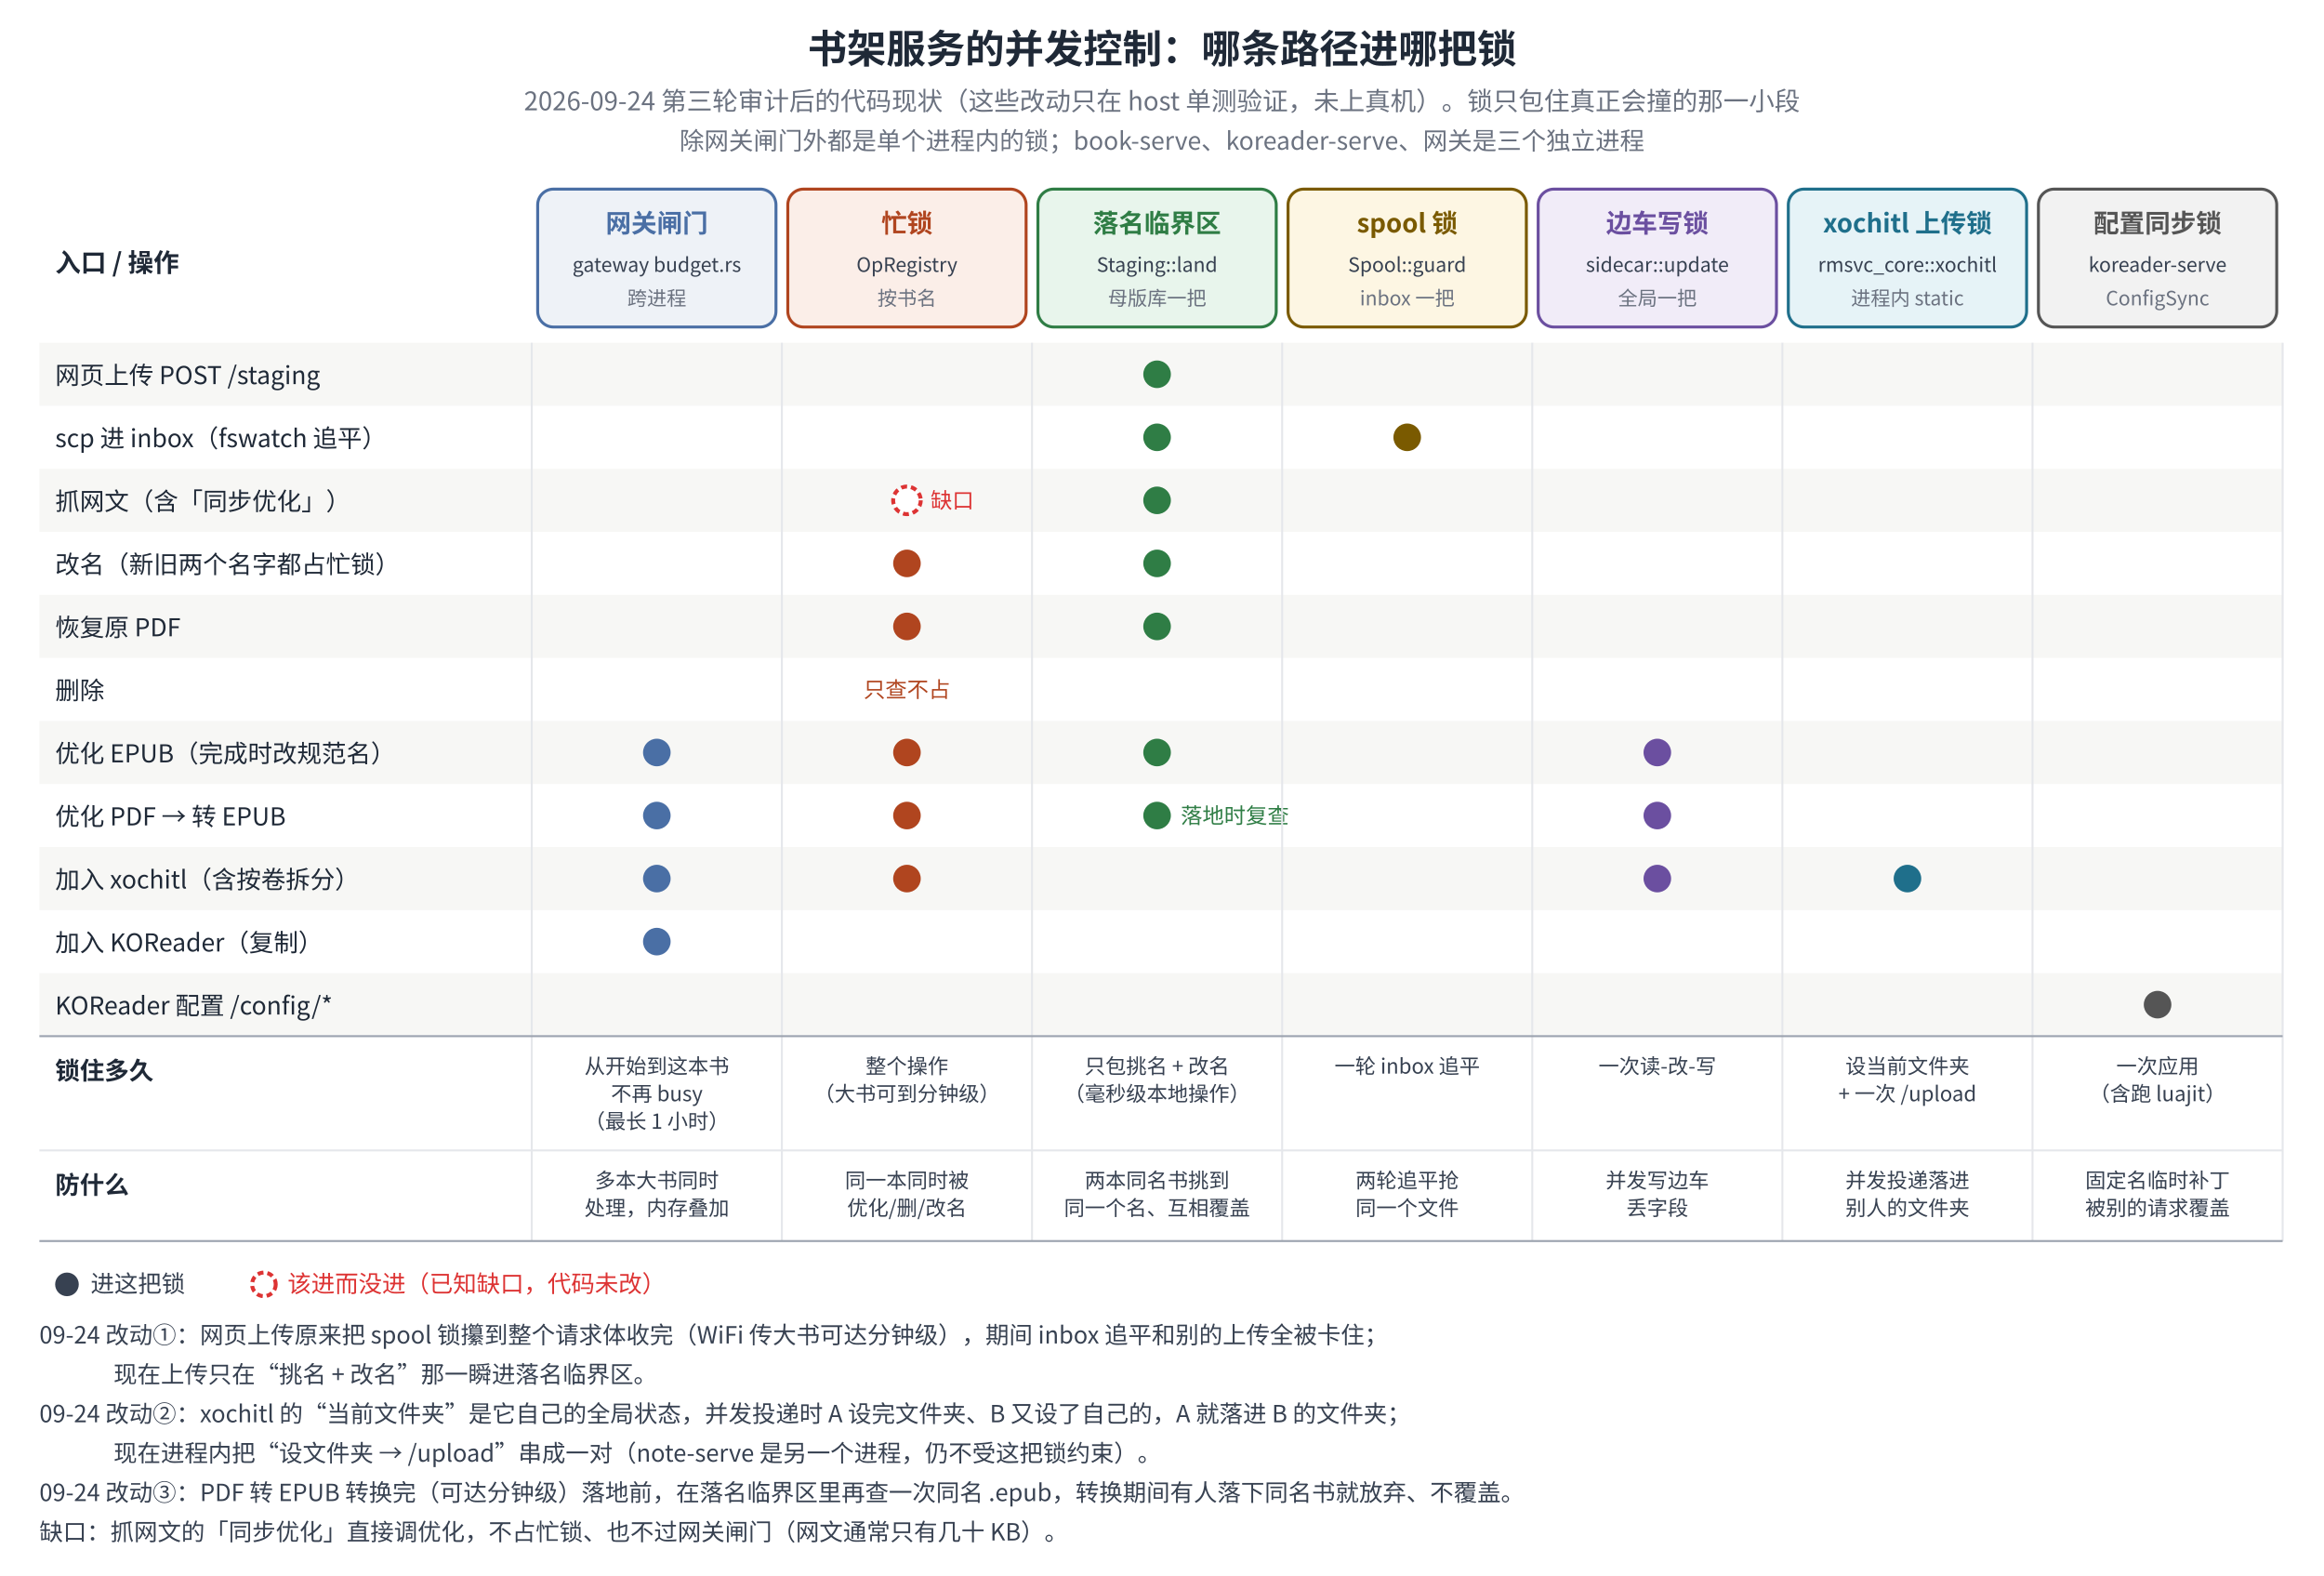
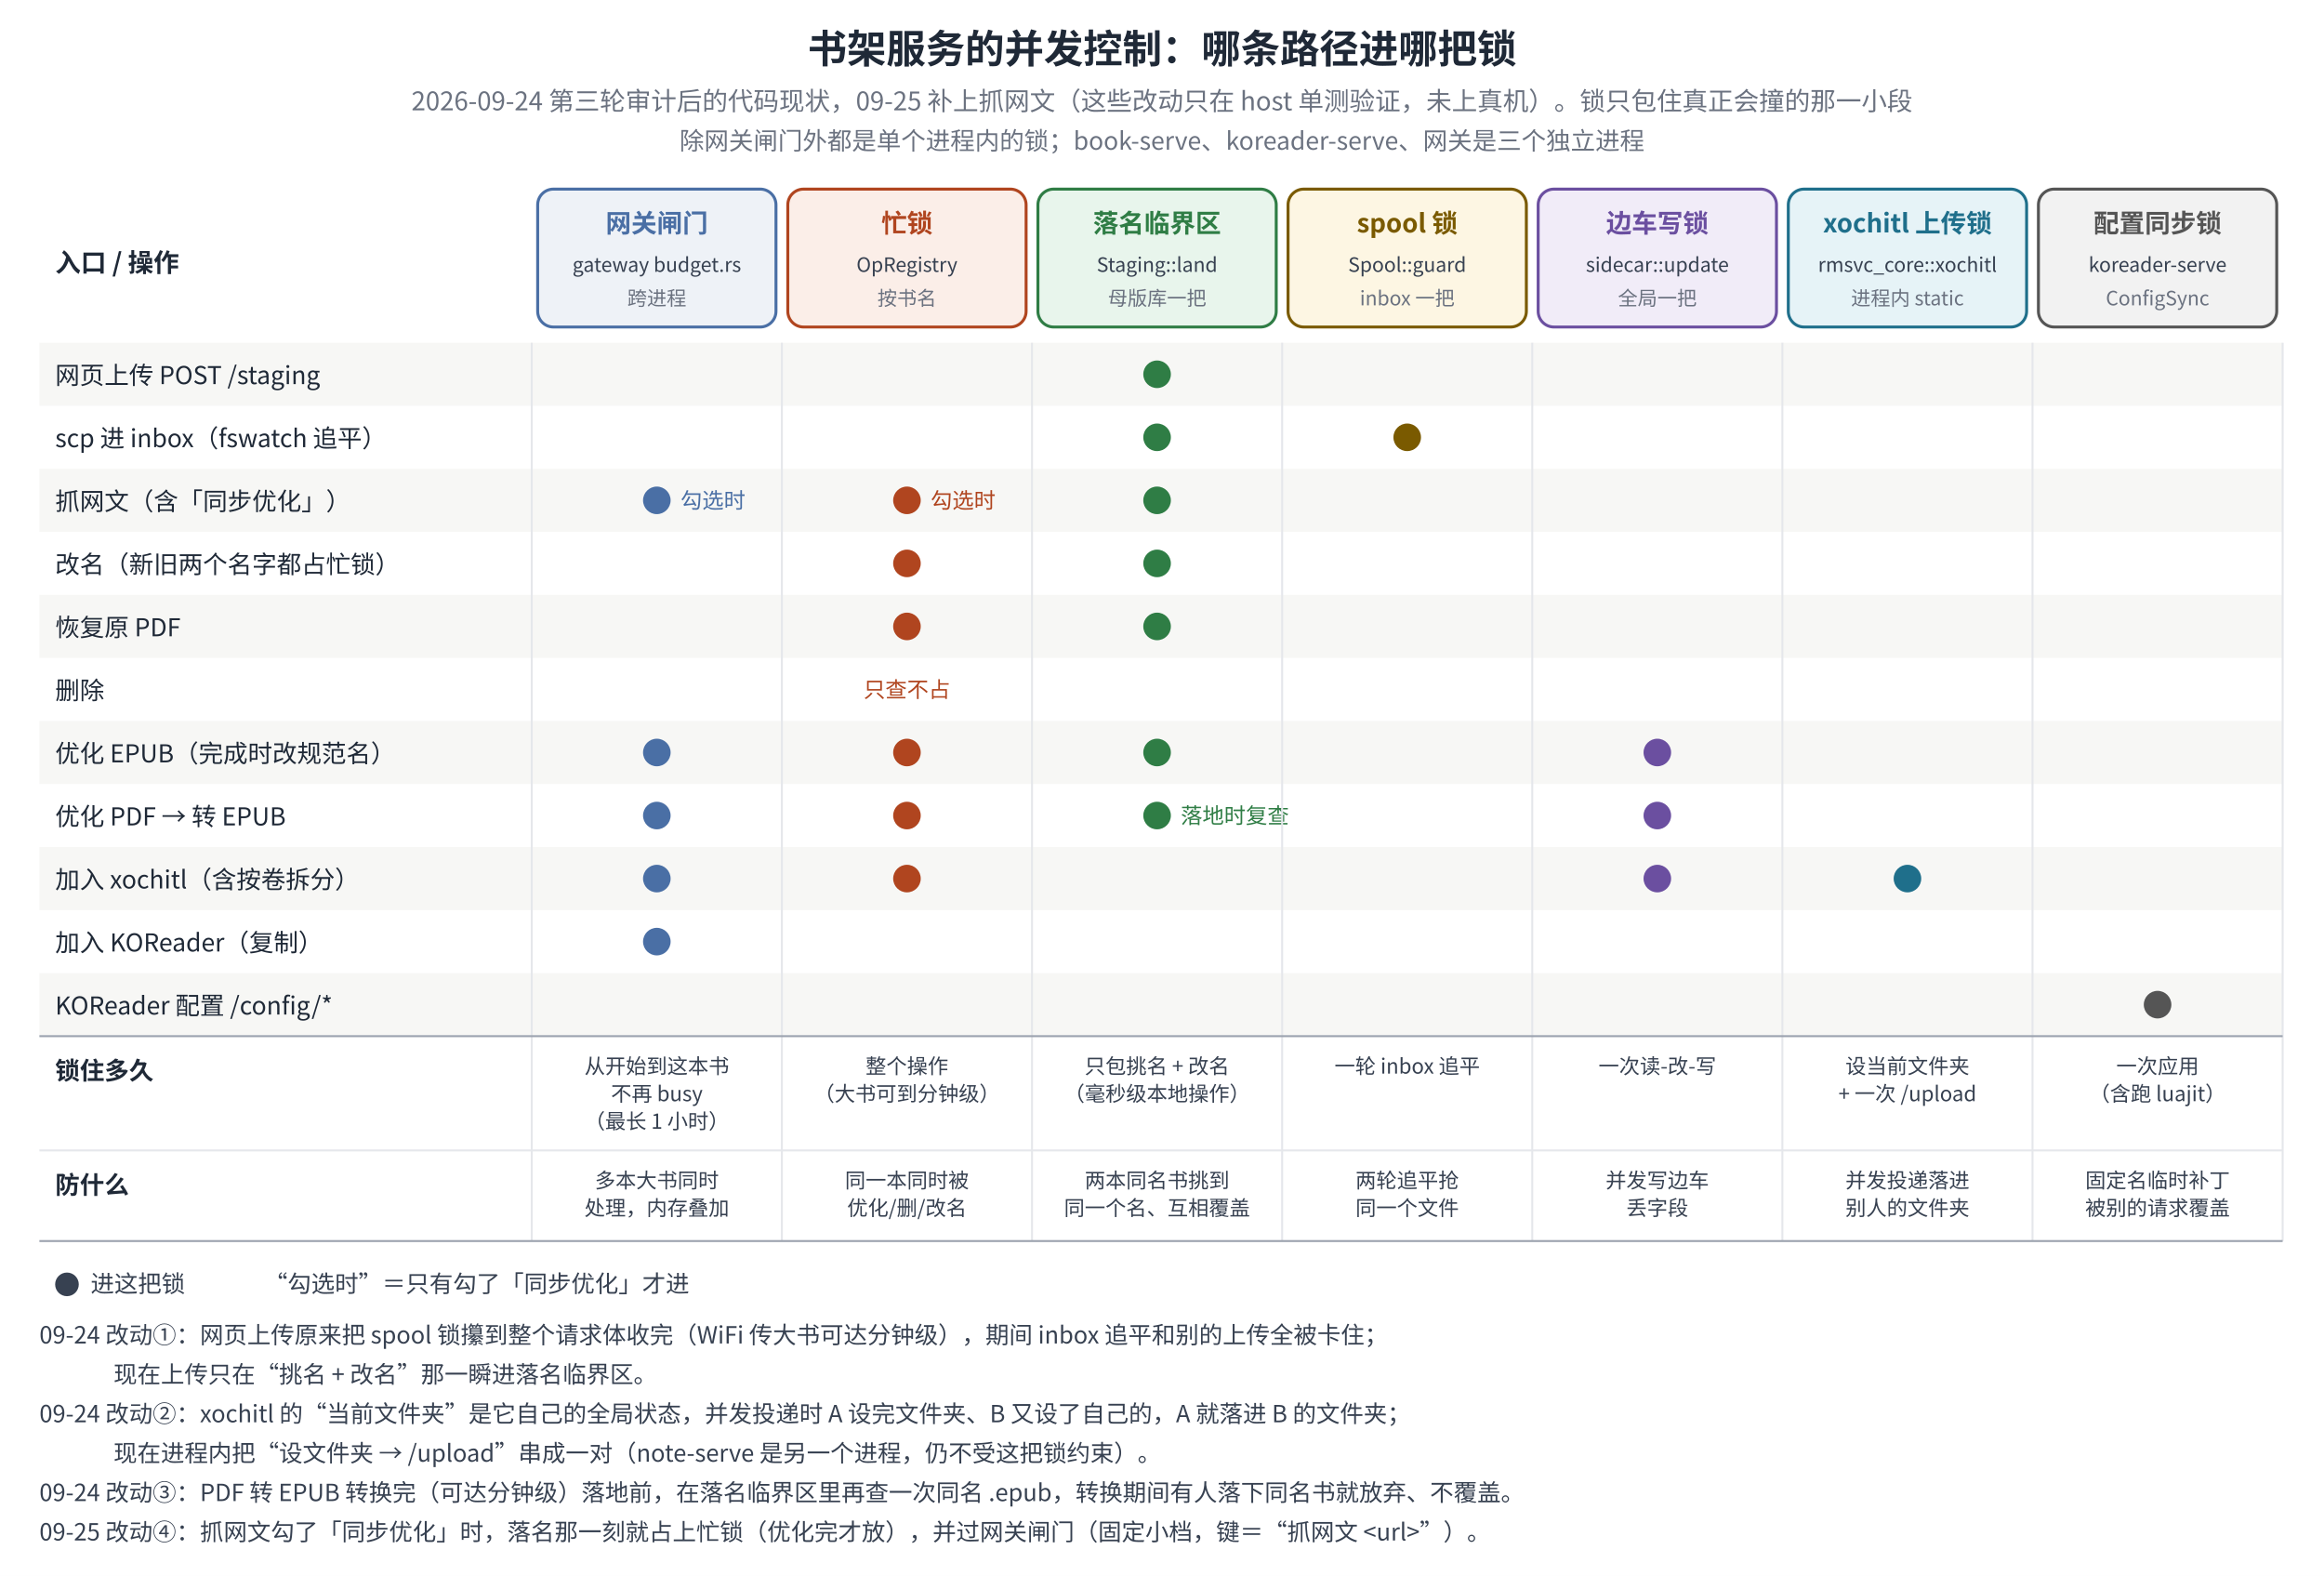
<svg xmlns="http://www.w3.org/2000/svg" width="1180" height="800" viewBox="0 0 1180 800" font-family="Noto Sans CJK SC, sans-serif">
  <rect width="1180" height="800" fill="#ffffff" />
  <text x="590.0" y="32" text-anchor="middle" font-size="20" font-weight="bold" fill="#1f2937">书架服务的并发控制：哪条路径进哪把锁</text>
-   <text x="590.0" y="56" text-anchor="middle" font-size="13" fill="#6b7280">2026-09-24 第三轮审计后的代码现状（这些改动只在 host 单测验证，未上真机）。锁只包住真正会撞的那一小段</text>
+   <text x="590.0" y="56" text-anchor="middle" font-size="13" fill="#6b7280">2026-09-24 第三轮审计后的代码现状，09-25 补上抓网文（这些改动只在 host 单测验证，未上真机）。锁只包住真正会撞的那一小段</text>
  <text x="590.0" y="76" text-anchor="middle" font-size="12.5" fill="#6b7280">除网关闸门外都是单个进程内的锁；book-serve、koreader-serve、网关是三个独立进程</text>
  <rect x="273" y="96" width="121" height="70" rx="8" fill="#eef2f7" stroke="#4a6fa5" stroke-width="1.5" />
  <text x="333.5" y="118" text-anchor="middle" font-size="13" font-weight="bold" fill="#4a6fa5">网关闸门</text>
  <text x="333.5" y="138" text-anchor="middle" font-size="10" fill="#374151">gateway budget.rs</text>
  <text x="333.5" y="155" text-anchor="middle" font-size="10" fill="#6b7280">跨进程</text>
  <rect x="400" y="96" width="121" height="70" rx="8" fill="#fbeee8" stroke="#b0451f" stroke-width="1.5" />
  <text x="460.5" y="118" text-anchor="middle" font-size="13" font-weight="bold" fill="#b0451f">忙锁</text>
  <text x="460.5" y="138" text-anchor="middle" font-size="10" fill="#374151">OpRegistry</text>
  <text x="460.5" y="155" text-anchor="middle" font-size="10" fill="#6b7280">按书名</text>
  <rect x="527" y="96" width="121" height="70" rx="8" fill="#e8f5ec" stroke="#2f7d45" stroke-width="1.5" />
  <text x="587.5" y="118" text-anchor="middle" font-size="13" font-weight="bold" fill="#2f7d45">落名临界区</text>
  <text x="587.5" y="138" text-anchor="middle" font-size="10" fill="#374151">Staging::land</text>
  <text x="587.5" y="155" text-anchor="middle" font-size="10" fill="#6b7280">母版库一把</text>
  <rect x="654" y="96" width="121" height="70" rx="8" fill="#fdf6e3" stroke="#7a5a00" stroke-width="1.5" />
  <text x="714.5" y="118" text-anchor="middle" font-size="13" font-weight="bold" fill="#7a5a00">spool 锁</text>
  <text x="714.5" y="138" text-anchor="middle" font-size="10" fill="#374151">Spool::guard</text>
  <text x="714.5" y="155" text-anchor="middle" font-size="10" fill="#6b7280">inbox 一把</text>
  <rect x="781" y="96" width="121" height="70" rx="8" fill="#f1ecf8" stroke="#6b4fa0" stroke-width="1.5" />
  <text x="841.5" y="118" text-anchor="middle" font-size="13" font-weight="bold" fill="#6b4fa0">边车写锁</text>
  <text x="841.5" y="138" text-anchor="middle" font-size="10" fill="#374151">sidecar::update</text>
  <text x="841.5" y="155" text-anchor="middle" font-size="10" fill="#6b7280">全局一把</text>
  <rect x="908" y="96" width="121" height="70" rx="8" fill="#e6f3f7" stroke="#1f6f8b" stroke-width="1.5" />
  <text x="968.5" y="118" text-anchor="middle" font-size="13" font-weight="bold" fill="#1f6f8b">xochitl 上传锁</text>
  <text x="968.5" y="138" text-anchor="middle" font-size="10" fill="#374151">rmsvc_core::xochitl</text>
  <text x="968.5" y="155" text-anchor="middle" font-size="10" fill="#6b7280">进程内 static</text>
  <rect x="1035" y="96" width="121" height="70" rx="8" fill="#f2f2f2" stroke="#555555" stroke-width="1.5" />
  <text x="1095.5" y="118" text-anchor="middle" font-size="13" font-weight="bold" fill="#555555">配置同步锁</text>
  <text x="1095.5" y="138" text-anchor="middle" font-size="10" fill="#374151">koreader-serve</text>
  <text x="1095.5" y="155" text-anchor="middle" font-size="10" fill="#6b7280">ConfigSync</text>
  <text x="28" y="138" font-size="13" font-weight="bold" fill="#1f2937">入口 / 操作</text>
  <rect x="20" y="174" width="1139" height="32" fill="#f7f7f5" />
  <text x="28" y="195" font-size="12.5" fill="#1f2937">网页上传  POST /staging</text>
  <circle cx="587.5" cy="190.0" r="7" fill="#2f7d45" />
  <text x="28" y="227" font-size="12.5" fill="#1f2937">scp 进 inbox（fswatch 追平）</text>
  <circle cx="587.5" cy="222.0" r="7" fill="#2f7d45" />
  <circle cx="714.5" cy="222.0" r="7" fill="#7a5a00" />
  <rect x="20" y="238" width="1139" height="32" fill="#f7f7f5" />
  <text x="28" y="259" font-size="12.5" fill="#1f2937">抓网文（含「同步优化」）</text>
-   <circle cx="460.5" cy="254.0" r="7" fill="#ffffff" stroke="#d33" stroke-width="2" stroke-dasharray="3 2" />
-   <text x="472.5" y="258.0" font-size="11" fill="#d33">缺口</text>
+   <circle cx="333.5" cy="254.0" r="7" fill="#4a6fa5" />
+   <text x="345.5" y="258.0" font-size="11" fill="#4a6fa5">勾选时</text>
+   <circle cx="460.5" cy="254.0" r="7" fill="#b0451f" />
+   <text x="472.5" y="258.0" font-size="11" fill="#b0451f">勾选时</text>
  <circle cx="587.5" cy="254.0" r="7" fill="#2f7d45" />
  <text x="28" y="291" font-size="12.5" fill="#1f2937">改名（新旧两个名字都占忙锁）</text>
  <circle cx="460.5" cy="286.0" r="7" fill="#b0451f" />
  <circle cx="587.5" cy="286.0" r="7" fill="#2f7d45" />
  <rect x="20" y="302" width="1139" height="32" fill="#f7f7f5" />
  <text x="28" y="323" font-size="12.5" fill="#1f2937">恢复原 PDF</text>
  <circle cx="460.5" cy="318.0" r="7" fill="#b0451f" />
  <circle cx="587.5" cy="318.0" r="7" fill="#2f7d45" />
  <text x="28" y="355" font-size="12.5" fill="#1f2937">删除</text>
  <text x="460.5" y="354.0" text-anchor="middle" font-size="11" fill="#b0451f">只查不占</text>
  <rect x="20" y="366" width="1139" height="32" fill="#f7f7f5" />
  <text x="28" y="387" font-size="12.5" fill="#1f2937">优化 EPUB（完成时改规范名）</text>
  <circle cx="333.5" cy="382.0" r="7" fill="#4a6fa5" />
  <circle cx="460.5" cy="382.0" r="7" fill="#b0451f" />
  <circle cx="587.5" cy="382.0" r="7" fill="#2f7d45" />
  <circle cx="841.5" cy="382.0" r="7" fill="#6b4fa0" />
  <text x="28" y="419" font-size="12.5" fill="#1f2937">优化 PDF → 转 EPUB</text>
  <circle cx="333.5" cy="414.0" r="7" fill="#4a6fa5" />
  <circle cx="460.5" cy="414.0" r="7" fill="#b0451f" />
  <circle cx="587.5" cy="414.0" r="7" fill="#2f7d45" />
  <text x="599.5" y="418.0" font-size="11" fill="#2f7d45">落地时复查</text>
  <circle cx="841.5" cy="414.0" r="7" fill="#6b4fa0" />
  <rect x="20" y="430" width="1139" height="32" fill="#f7f7f5" />
  <text x="28" y="451" font-size="12.5" fill="#1f2937">加入 xochitl（含按卷拆分）</text>
  <circle cx="333.5" cy="446.0" r="7" fill="#4a6fa5" />
  <circle cx="460.5" cy="446.0" r="7" fill="#b0451f" />
  <circle cx="841.5" cy="446.0" r="7" fill="#6b4fa0" />
  <circle cx="968.5" cy="446.0" r="7" fill="#1f6f8b" />
  <text x="28" y="483" font-size="12.5" fill="#1f2937">加入 KOReader（复制）</text>
  <circle cx="333.5" cy="478.0" r="7" fill="#4a6fa5" />
  <rect x="20" y="494" width="1139" height="32" fill="#f7f7f5" />
  <text x="28" y="515" font-size="12.5" fill="#1f2937">KOReader 配置 /config/*</text>
  <circle cx="1095.5" cy="510.0" r="7" fill="#555555" />
  <line x1="270" y1="174" x2="270" y2="630" stroke="#e5e7eb" />
  <line x1="397" y1="174" x2="397" y2="630" stroke="#e5e7eb" />
  <line x1="524" y1="174" x2="524" y2="630" stroke="#e5e7eb" />
  <line x1="651" y1="174" x2="651" y2="630" stroke="#e5e7eb" />
  <line x1="778" y1="174" x2="778" y2="630" stroke="#e5e7eb" />
  <line x1="905" y1="174" x2="905" y2="630" stroke="#e5e7eb" />
  <line x1="1032" y1="174" x2="1032" y2="630" stroke="#e5e7eb" />
  <line x1="1159" y1="174" x2="1159" y2="630" stroke="#e5e7eb" />
  <line x1="20" y1="526" x2="1159" y2="526" stroke="#9ca3af" />
  <text x="28" y="548" font-size="12.5" font-weight="bold" fill="#1f2937">锁住多久</text>
  <text x="333.5" y="545" text-anchor="middle" font-size="10.5" fill="#374151">从开始到这本书</text>
  <text x="333.5" y="559" text-anchor="middle" font-size="10.5" fill="#374151">不再 busy</text>
  <text x="333.5" y="573" text-anchor="middle" font-size="10.5" fill="#374151">（最长 1 小时）</text>
  <text x="460.5" y="545" text-anchor="middle" font-size="10.5" fill="#374151">整个操作</text>
  <text x="460.5" y="559" text-anchor="middle" font-size="10.5" fill="#374151">（大书可到分钟级）</text>
  <text x="587.5" y="545" text-anchor="middle" font-size="10.5" fill="#374151">只包挑名 + 改名</text>
  <text x="587.5" y="559" text-anchor="middle" font-size="10.5" fill="#374151">（毫秒级本地操作）</text>
  <text x="714.5" y="545" text-anchor="middle" font-size="10.5" fill="#374151">一轮 inbox 追平</text>
  <text x="841.5" y="545" text-anchor="middle" font-size="10.5" fill="#374151">一次读-改-写</text>
  <text x="968.5" y="545" text-anchor="middle" font-size="10.5" fill="#374151">设当前文件夹</text>
  <text x="968.5" y="559" text-anchor="middle" font-size="10.5" fill="#374151">+ 一次 /upload</text>
  <text x="1095.5" y="545" text-anchor="middle" font-size="10.5" fill="#374151">一次应用</text>
  <text x="1095.5" y="559" text-anchor="middle" font-size="10.5" fill="#374151">（含跑 luajit）</text>
  <line x1="20" y1="584" x2="1159" y2="584" stroke="#e5e7eb" />
  <text x="28" y="606" font-size="12.5" font-weight="bold" fill="#1f2937">防什么</text>
  <text x="333.5" y="603" text-anchor="middle" font-size="10.5" fill="#374151">多本大书同时</text>
  <text x="333.5" y="617" text-anchor="middle" font-size="10.5" fill="#374151">处理，内存叠加</text>
  <text x="460.5" y="603" text-anchor="middle" font-size="10.5" fill="#374151">同一本同时被</text>
  <text x="460.5" y="617" text-anchor="middle" font-size="10.5" fill="#374151">优化/删/改名</text>
  <text x="587.5" y="603" text-anchor="middle" font-size="10.5" fill="#374151">两本同名书挑到</text>
  <text x="587.5" y="617" text-anchor="middle" font-size="10.5" fill="#374151">同一个名、互相覆盖</text>
  <text x="714.5" y="603" text-anchor="middle" font-size="10.5" fill="#374151">两轮追平抢</text>
  <text x="714.5" y="617" text-anchor="middle" font-size="10.5" fill="#374151">同一个文件</text>
  <text x="841.5" y="603" text-anchor="middle" font-size="10.5" fill="#374151">并发写边车</text>
  <text x="841.5" y="617" text-anchor="middle" font-size="10.5" fill="#374151">丢字段</text>
  <text x="968.5" y="603" text-anchor="middle" font-size="10.5" fill="#374151">并发投递落进</text>
  <text x="968.5" y="617" text-anchor="middle" font-size="10.5" fill="#374151">别人的文件夹</text>
  <text x="1095.5" y="603" text-anchor="middle" font-size="10.5" fill="#374151">固定名临时补丁</text>
  <text x="1095.5" y="617" text-anchor="middle" font-size="10.5" fill="#374151">被别的请求覆盖</text>
  <line x1="20" y1="630" x2="1159" y2="630" stroke="#9ca3af" />
  <circle cx="34" cy="652" r="6" fill="#374151" />
  <text x="46" y="656" font-size="12" fill="#374151">进这把锁</text>
-   <circle cx="134" cy="652" r="6" fill="#fff" stroke="#d33" stroke-width="2" stroke-dasharray="3 2" />
-   <text x="146" y="656" font-size="12" fill="#d33">该进而没进（已知缺口，代码未改）</text>
+   <text x="134" y="656" font-size="12" fill="#374151">“勾选时”＝只有勾了「同步优化」才进</text>
  <text x="20" y="682" font-size="12" fill="#374151" xml:space="preserve">09-24 改动①：网页上传原来把 spool 锁攥到整个请求体收完（WiFi 传大书可达分钟级），期间 inbox 追平和别的上传全被卡住；</text>
  <text x="20" y="702" font-size="12" fill="#374151" xml:space="preserve">              现在上传只在“挑名 + 改名”那一瞬进落名临界区。</text>
  <text x="20" y="722" font-size="12" fill="#374151" xml:space="preserve">09-24 改动②：xochitl 的“当前文件夹”是它自己的全局状态，并发投递时 A 设完文件夹、B 又设了自己的，A 就落进 B 的文件夹；</text>
  <text x="20" y="742" font-size="12" fill="#374151" xml:space="preserve">              现在进程内把“设文件夹 → /upload”串成一对（note-serve 是另一个进程，仍不受这把锁约束）。</text>
  <text x="20" y="762" font-size="12" fill="#374151" xml:space="preserve">09-24 改动③：PDF 转 EPUB 转换完（可达分钟级）落地前，在落名临界区里再查一次同名 .epub，转换期间有人落下同名书就放弃、不覆盖。</text>
-   <text x="20" y="782" font-size="12" fill="#374151" xml:space="preserve">缺口：抓网文的「同步优化」直接调优化，不占忙锁、也不过网关闸门（网文通常只有几十 KB）。</text>
+   <text x="20" y="782" font-size="12" fill="#374151" xml:space="preserve">09-25 改动④：抓网文勾了「同步优化」时，落名那一刻就占上忙锁（优化完才放），并过网关闸门（固定小档，键＝“抓网文 &lt;url&gt;”）。</text>
</svg>
